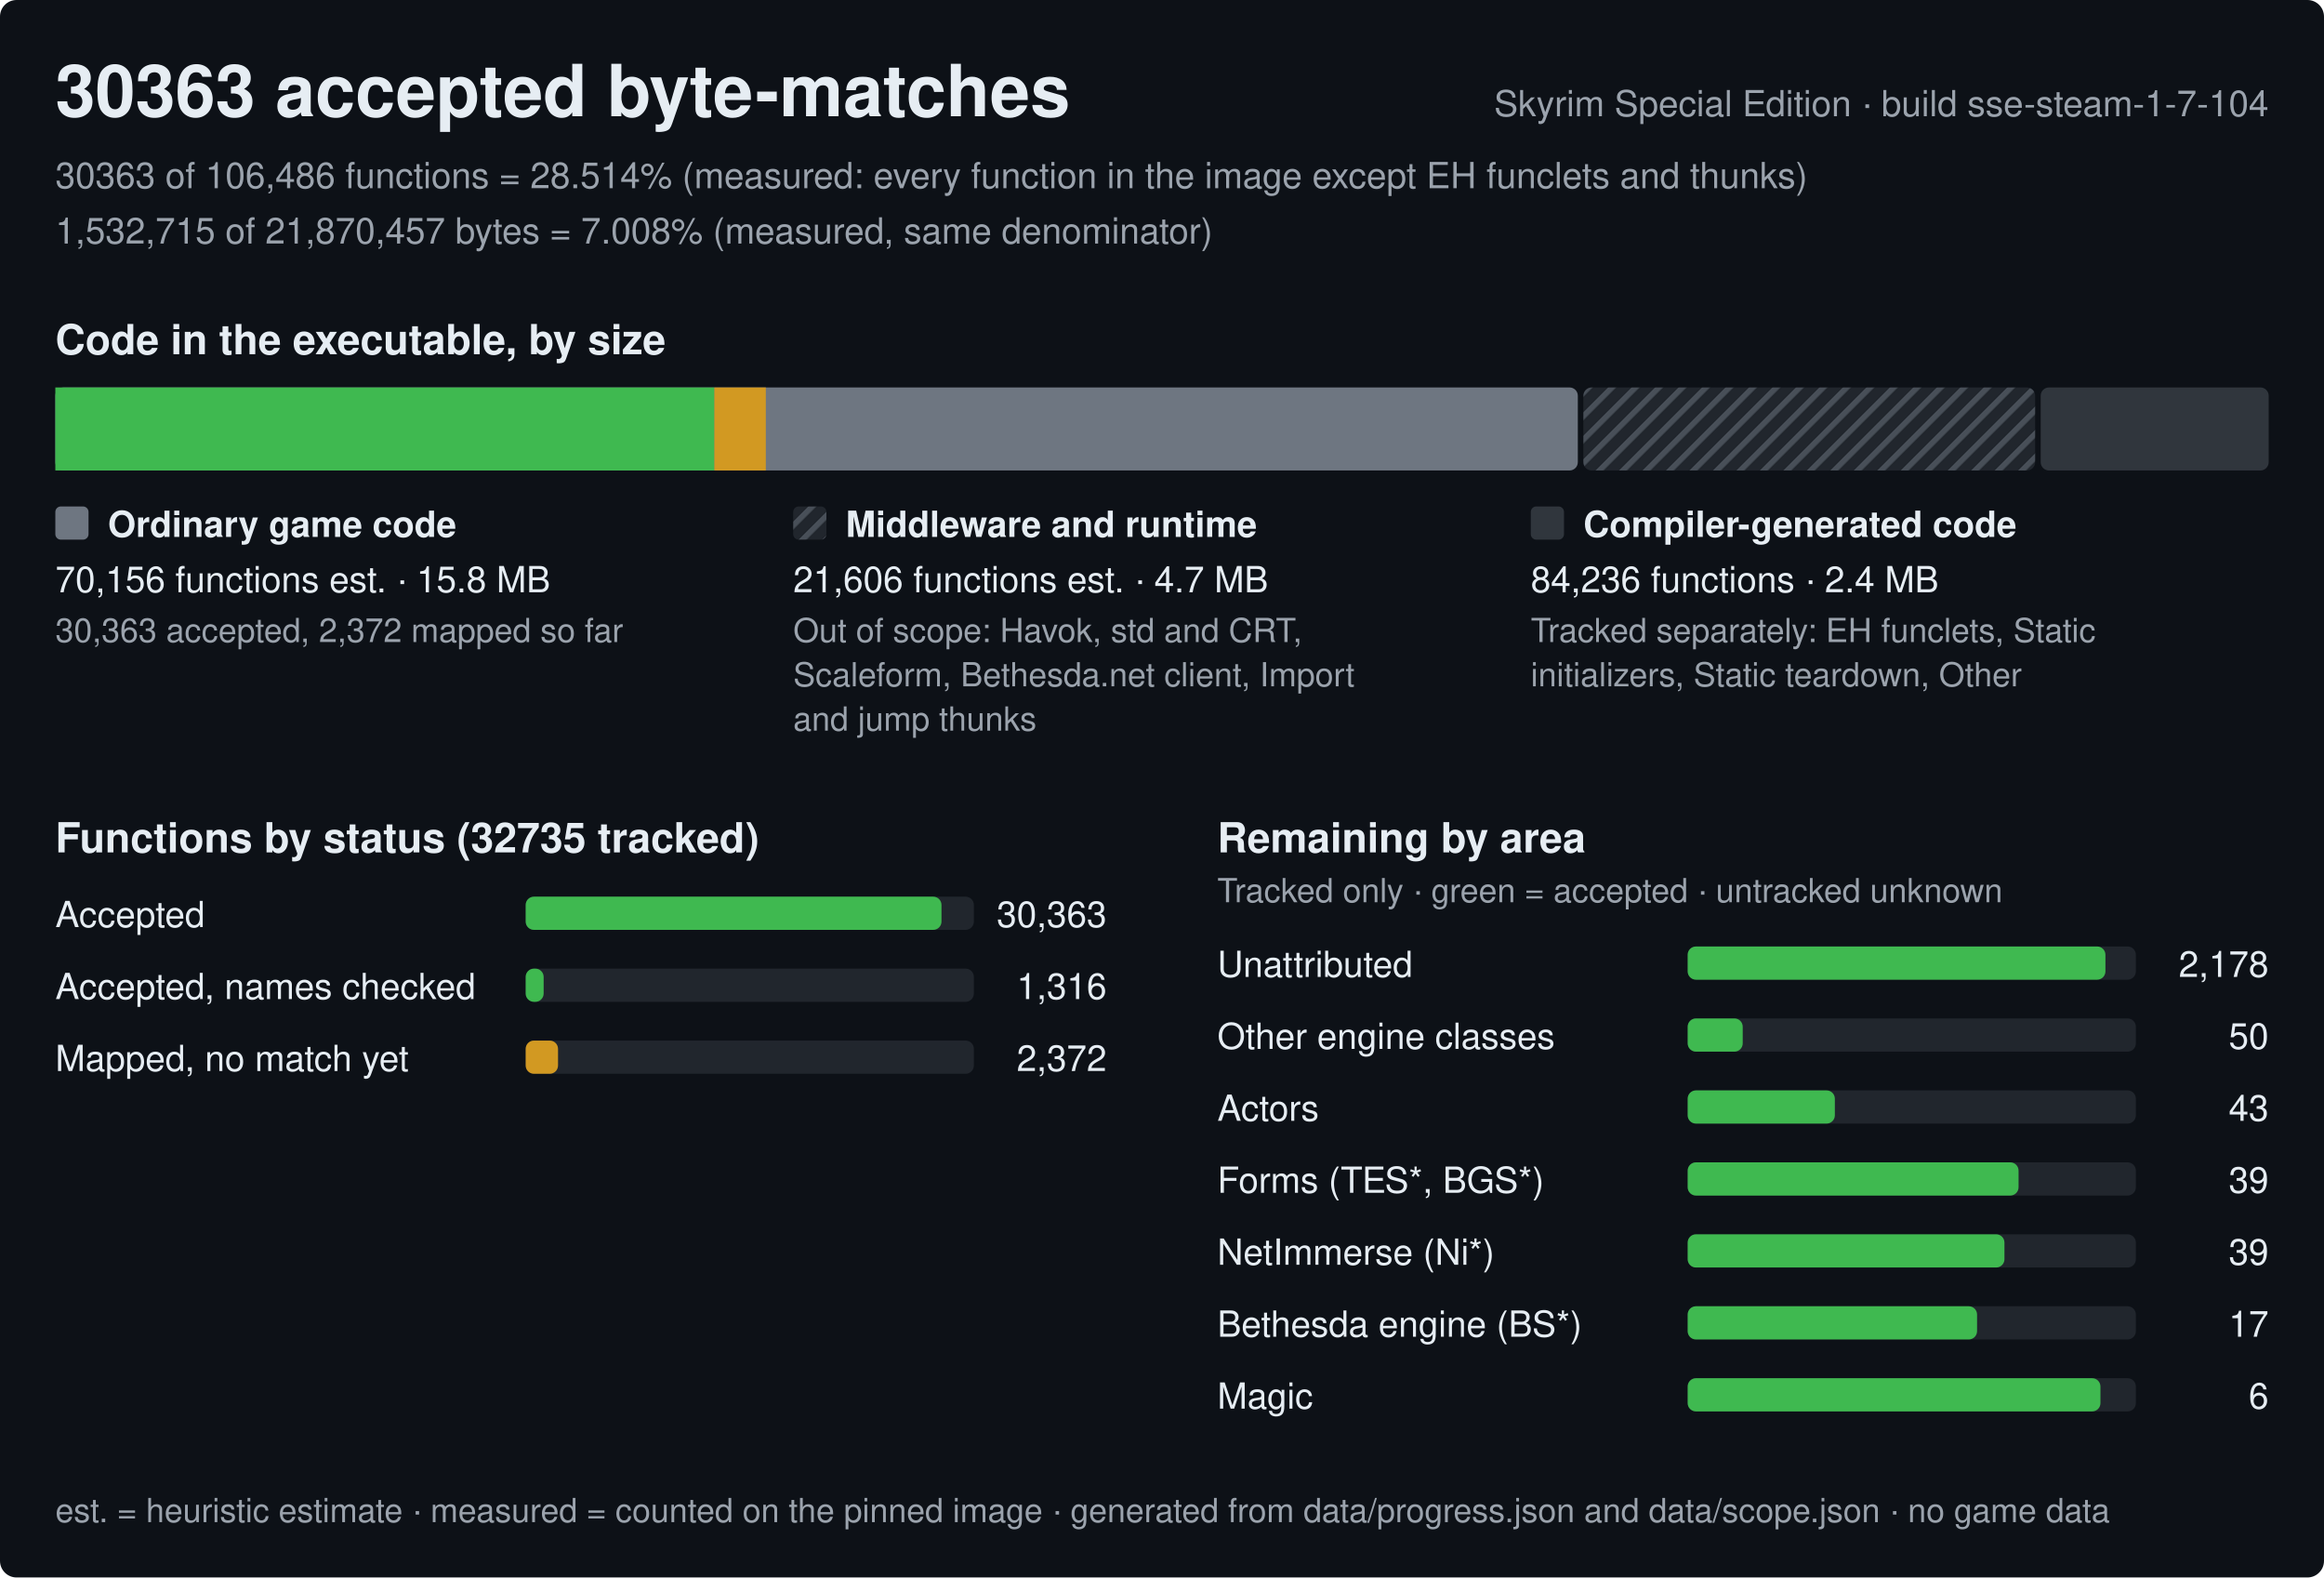
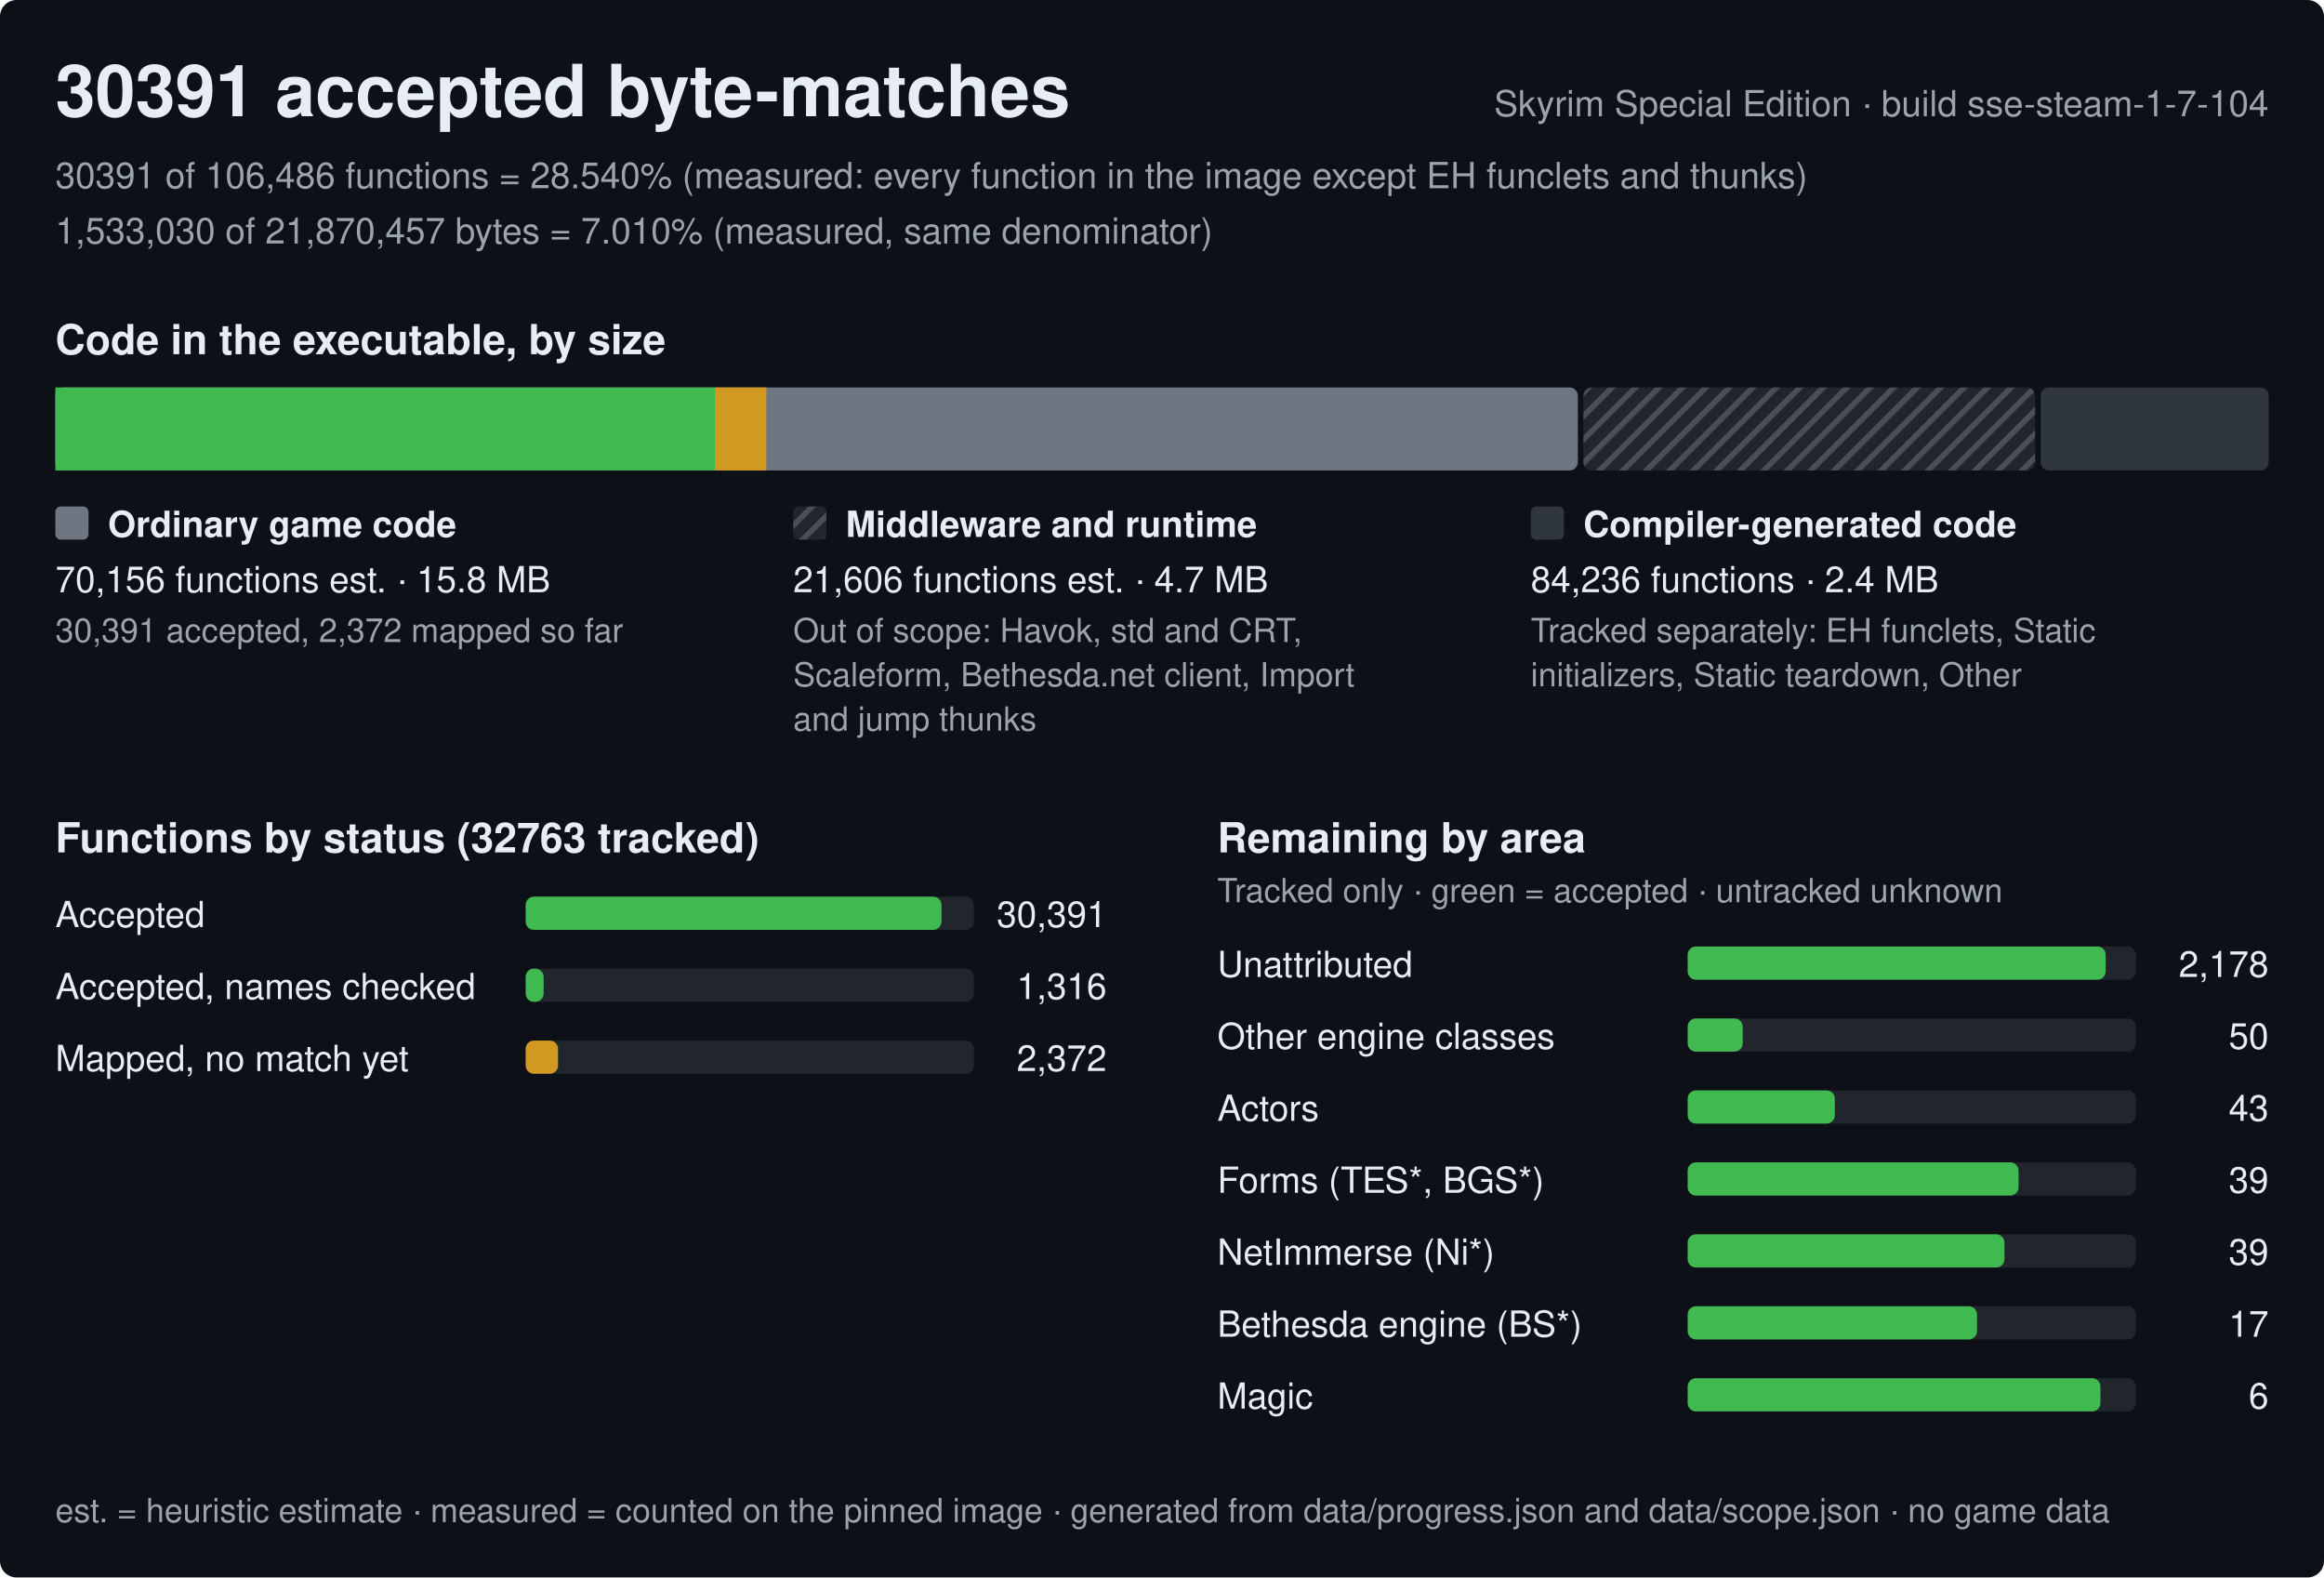
<svg xmlns="http://www.w3.org/2000/svg" width="840" height="570" viewBox="0 0 840 570" role="img" aria-label="Progress of the Skyrim Special Edition byte-matching reconstruction, build sse-steam-1-7-104">
  <style>text{font-family:-apple-system,BlinkMacSystemFont,'Segoe UI',Helvetica,Arial,sans-serif;fill:#e6edf3;white-space:pre}.h{font-size:26px;font-weight:600}.st{font-size:15px;font-weight:600}.lb{font-size:13px;font-weight:600}.bl{font-size:12px;font-weight:600;stroke:#0d1117;stroke-width:3px;paint-order:stroke;stroke-linejoin:round}.rl{font-size:13px}.fn{font-size:12px;fill:#9ba3ad}.mu{fill:#9ba3ad}</style>
  <defs>
    <pattern id="hx" width="6" height="6" patternUnits="userSpaceOnUse" patternTransform="rotate(45)">
      <rect width="6" height="6" fill="#21262d" />
      <rect width="2" height="6" fill="#484f58" />
    </pattern>
  </defs>
  <rect width="840" height="570" rx="6" fill="#0d1117" />
-   <text x="20" y="42" class="h">30363 accepted byte-matches</text>
+   <text x="20" y="42" class="h">30391 accepted byte-matches</text>
  <text x="820" y="42" class="rl mu" text-anchor="end">Skyrim Special Edition · build sse-steam-1-7-104</text>
-   <text x="20" y="68" class="rl mu">30363 of 106,486 functions = 28.514% (measured: every function in the image except EH funclets and thunks)</text>
-   <text x="20" y="88" class="rl mu">1,532,715 of 21,870,457 bytes = 7.008% (measured, same denominator)</text>
+   <text x="20" y="68" class="rl mu">30391 of 106,486 functions = 28.540% (measured: every function in the image except EH funclets and thunks)</text>
+   <text x="20" y="88" class="rl mu">1,533,030 of 21,870,457 bytes = 7.010% (measured, same denominator)</text>
  <text x="20" y="128" class="st">Code in the executable, by size</text>
  <rect x="20" y="140" width="550.3" height="30" rx="3" fill="#6e7681" />
-   <rect x="20" y="140" width="238.2" height="30" fill="#3fb950" />
-   <rect x="258.2" y="140" width="18.6" height="30" fill="#d29922" />
+   <rect x="20" y="140" width="238.4" height="30" fill="#3fb950" />
+   <rect x="258.4" y="140" width="18.6" height="30" fill="#d29922" />
  <rect x="572.3" y="140" width="163.3" height="30" rx="3" fill="url(#hx)" />
  <rect x="737.6" y="140" width="82.4" height="30" rx="3" fill="#30363d" />
  <rect x="20" y="183" width="12" height="12" rx="2" fill="#6e7681" />
  <text x="39" y="194" class="lb">Ordinary game code</text>
  <text x="20" y="214" class="rl">70,156 functions est. · 15.8 MB</text>
-   <text x="20" y="232" class="fn">30,363 accepted, 2,372 mapped so far</text>
+   <text x="20" y="232" class="fn">30,391 accepted, 2,372 mapped so far</text>
  <rect x="286.7" y="183" width="12" height="12" rx="2" fill="url(#hx)" />
  <text x="305.7" y="194" class="lb">Middleware and runtime</text>
  <text x="286.7" y="214" class="rl">21,606 functions est. · 4.7 MB</text>
  <text x="286.7" y="232" class="fn">Out of scope: Havok, std and CRT,</text>
  <text x="286.7" y="248" class="fn">Scaleform, Bethesda.net client, Import</text>
  <text x="286.7" y="264" class="fn">and jump thunks</text>
  <rect x="553.3" y="183" width="12" height="12" rx="2" fill="#30363d" />
  <text x="572.3" y="194" class="lb">Compiler-generated code</text>
  <text x="553.3" y="214" class="rl">84,236 functions · 2.4 MB</text>
  <text x="553.3" y="232" class="fn">Tracked separately: EH funclets, Static</text>
  <text x="553.3" y="248" class="fn">initializers, Static teardown, Other</text>
-   <text x="20" y="308" class="st">Functions by status (32735 tracked)</text>
+   <text x="20" y="308" class="st">Functions by status (32763 tracked)</text>
  <text x="20" y="335" class="rl">Accepted</text>
  <rect x="190" y="324" width="162.0" height="12" rx="3" fill="#21262d" />
  <rect x="190" y="324" width="150.3" height="12" rx="3" fill="#3fb950" />
-   <text x="400.0" y="335" class="rl" text-anchor="end">30,363</text>
+   <text x="400.0" y="335" class="rl" text-anchor="end">30,391</text>
  <text x="20" y="361" class="rl">Accepted, names checked</text>
  <rect x="190" y="350" width="162.0" height="12" rx="3" fill="#21262d" />
  <rect x="190" y="350" width="6.5" height="12" rx="3" fill="#3fb950" />
  <text x="400.0" y="361" class="rl" text-anchor="end">1,316</text>
  <text x="20" y="387" class="rl">Mapped, no match yet</text>
  <rect x="190" y="376" width="162.0" height="12" rx="3" fill="#21262d" />
  <rect x="190" y="376" width="11.7" height="12" rx="3" fill="#d29922" />
  <text x="400.0" y="387" class="rl" text-anchor="end">2,372</text>
  <text x="440.0" y="308" class="st">Remaining by area</text>
  <text x="440.0" y="326" class="fn">Tracked only · green = accepted · untracked unknown</text>
  <text x="440.0" y="353" class="rl">Unattributed</text>
  <rect x="610.0" y="342" width="162.0" height="12" rx="3" fill="#21262d" />
-   <rect x="610.0" y="342" width="151" height="12" rx="3" fill="#3fb950" />
+   <rect x="610.0" y="342" width="151.1" height="12" rx="3" fill="#3fb950" />
  <text x="820.0" y="353" class="rl" text-anchor="end">2,178</text>
  <text x="440.0" y="379" class="rl">Other engine classes</text>
  <rect x="610.0" y="368" width="162.0" height="12" rx="3" fill="#21262d" />
  <rect x="610.0" y="368" width="19.9" height="12" rx="3" fill="#3fb950" />
  <text x="820.0" y="379" class="rl" text-anchor="end">50</text>
  <text x="440.0" y="405" class="rl">Actors</text>
  <rect x="610.0" y="394" width="162.0" height="12" rx="3" fill="#21262d" />
  <rect x="610.0" y="394" width="53.2" height="12" rx="3" fill="#3fb950" />
  <text x="820.0" y="405" class="rl" text-anchor="end">43</text>
  <text x="440.0" y="431" class="rl">Forms (TES*, BGS*)</text>
  <rect x="610.0" y="420" width="162.0" height="12" rx="3" fill="#21262d" />
  <rect x="610.0" y="420" width="119.6" height="12" rx="3" fill="#3fb950" />
  <text x="820.0" y="431" class="rl" text-anchor="end">39</text>
  <text x="440.0" y="457" class="rl">NetImmerse (Ni*)</text>
  <rect x="610.0" y="446" width="162.0" height="12" rx="3" fill="#21262d" />
  <rect x="610.0" y="446" width="114.5" height="12" rx="3" fill="#3fb950" />
  <text x="820.0" y="457" class="rl" text-anchor="end">39</text>
  <text x="440.0" y="483" class="rl">Bethesda engine (BS*)</text>
  <rect x="610.0" y="472" width="162.0" height="12" rx="3" fill="#21262d" />
  <rect x="610.0" y="472" width="104.6" height="12" rx="3" fill="#3fb950" />
  <text x="820.0" y="483" class="rl" text-anchor="end">17</text>
  <text x="440.0" y="509" class="rl">Magic</text>
  <rect x="610.0" y="498" width="162.0" height="12" rx="3" fill="#21262d" />
  <rect x="610.0" y="498" width="149.2" height="12" rx="3" fill="#3fb950" />
  <text x="820.0" y="509" class="rl" text-anchor="end">6</text>
  <text x="20" y="550" class="fn">est. = heuristic estimate · measured = counted on the pinned image · generated from data/progress.json and data/scope.json · no game data</text>
</svg>
